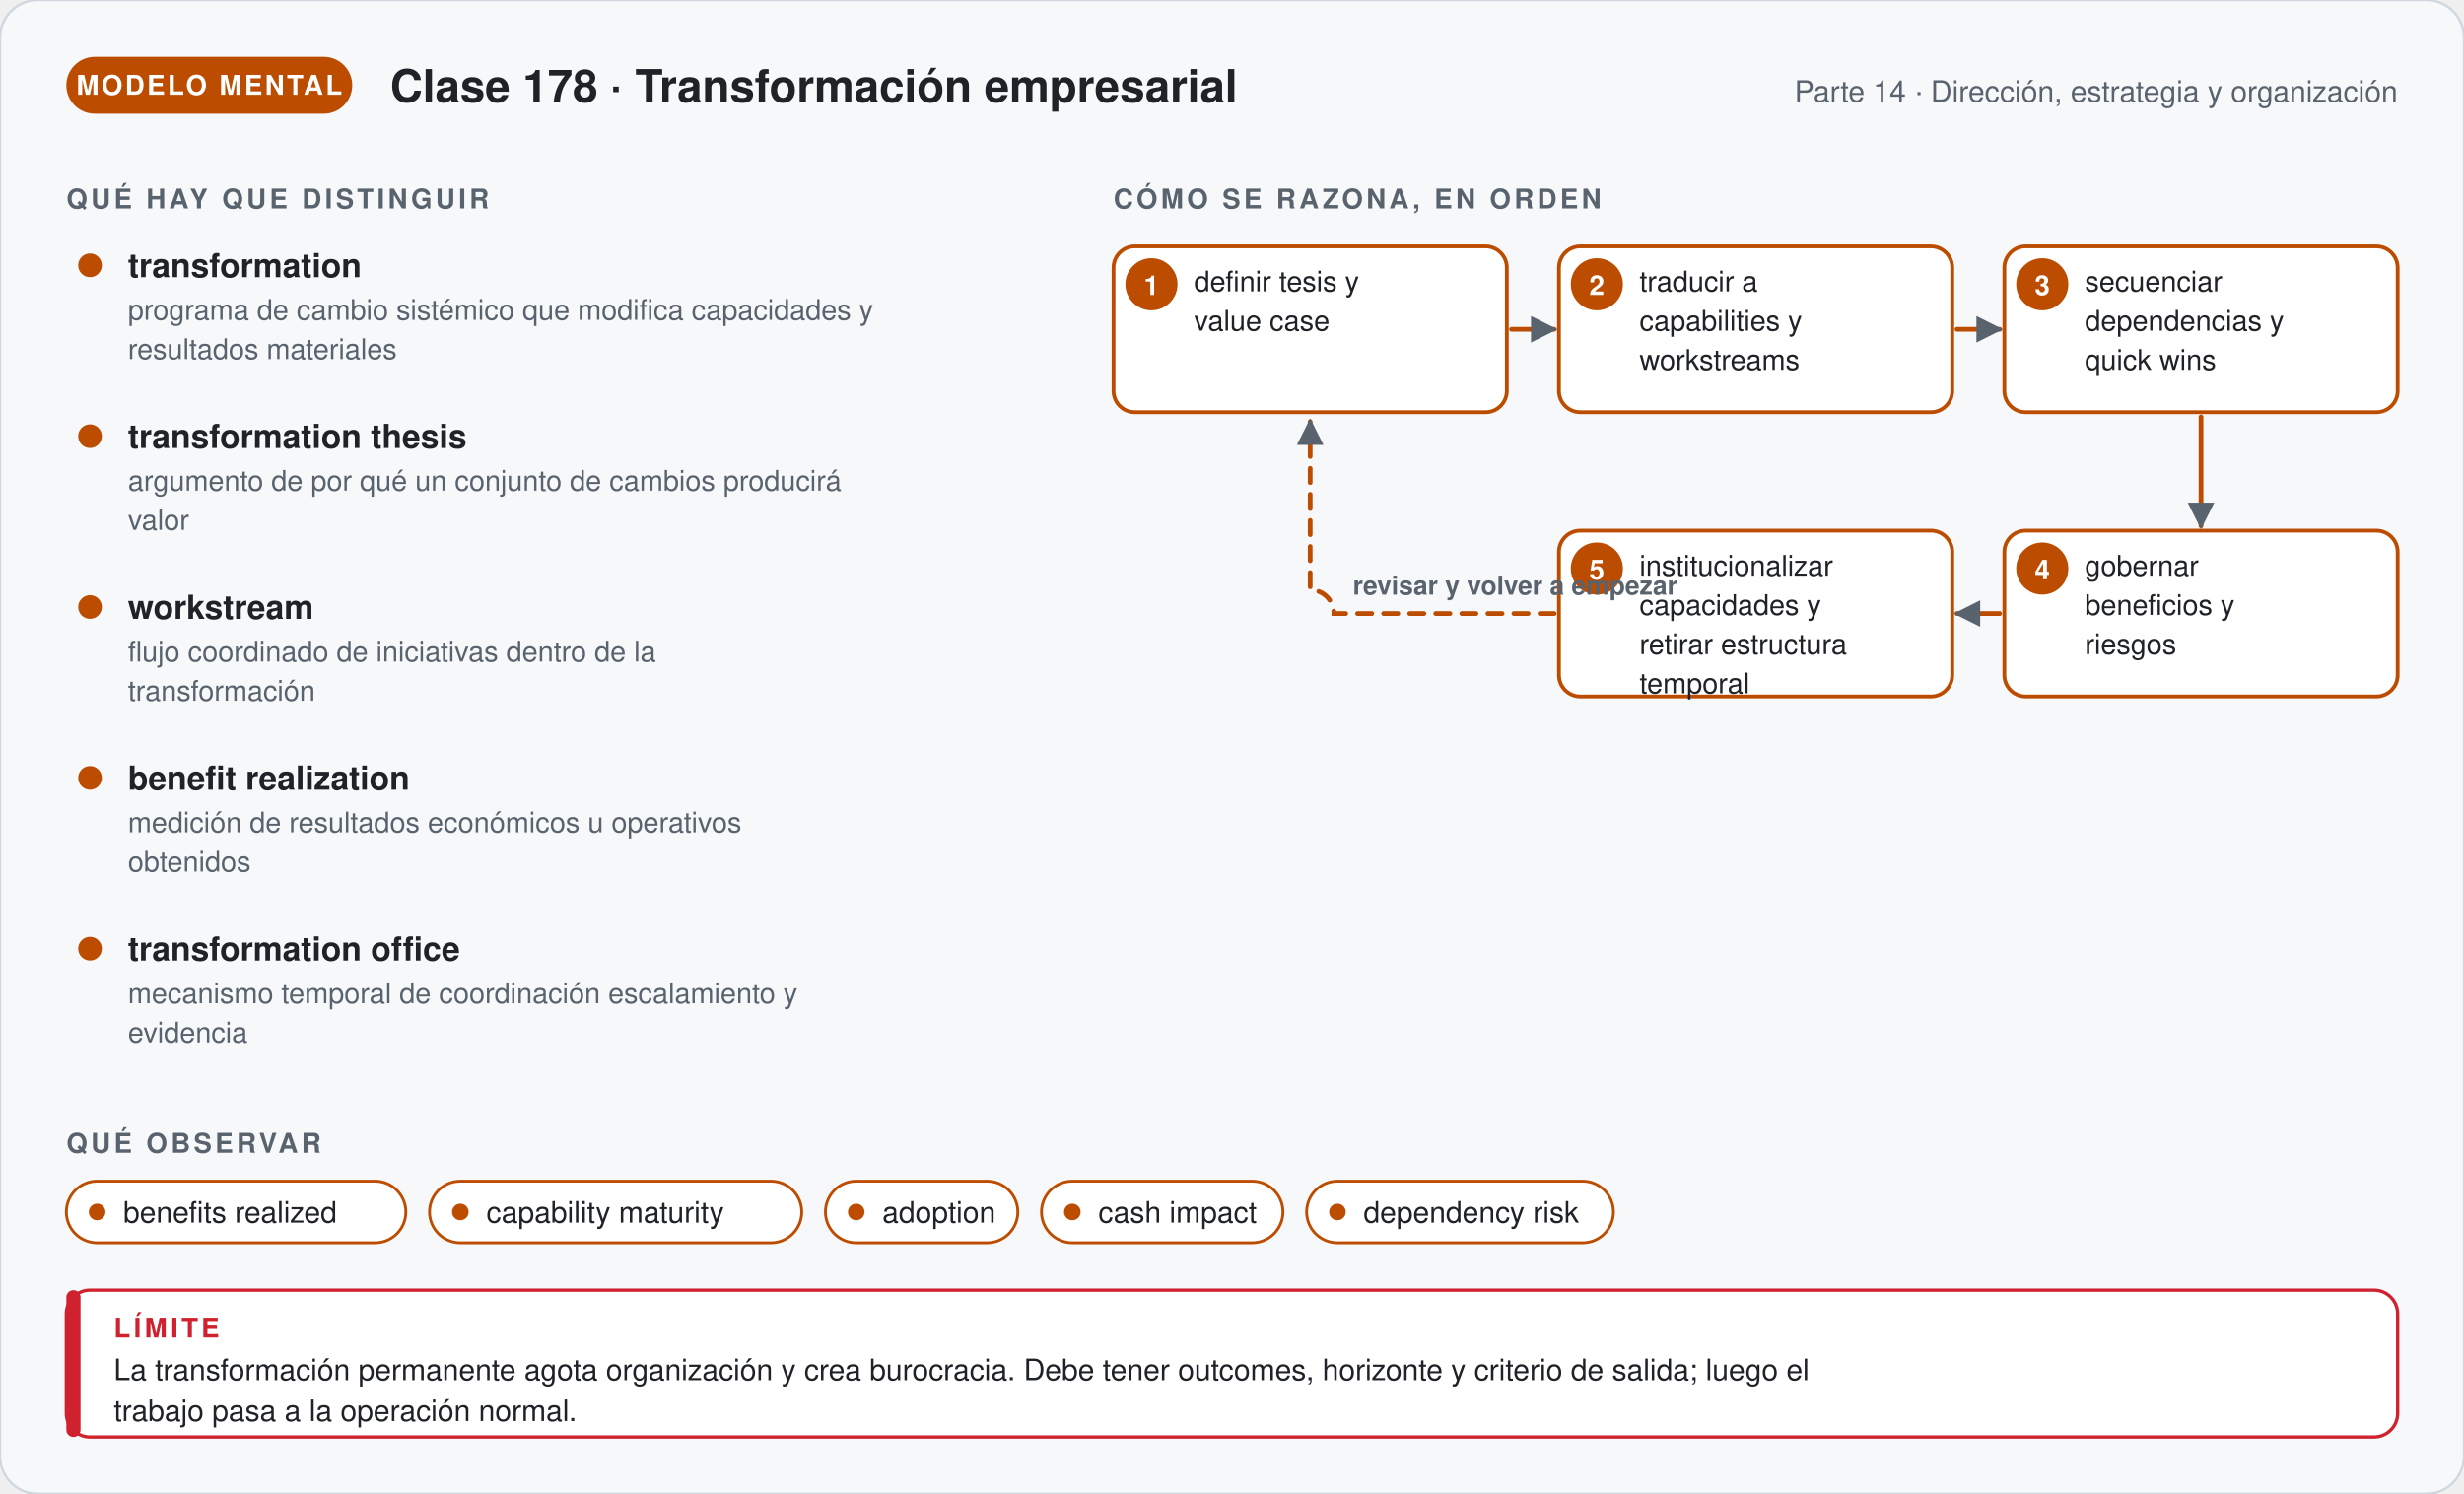
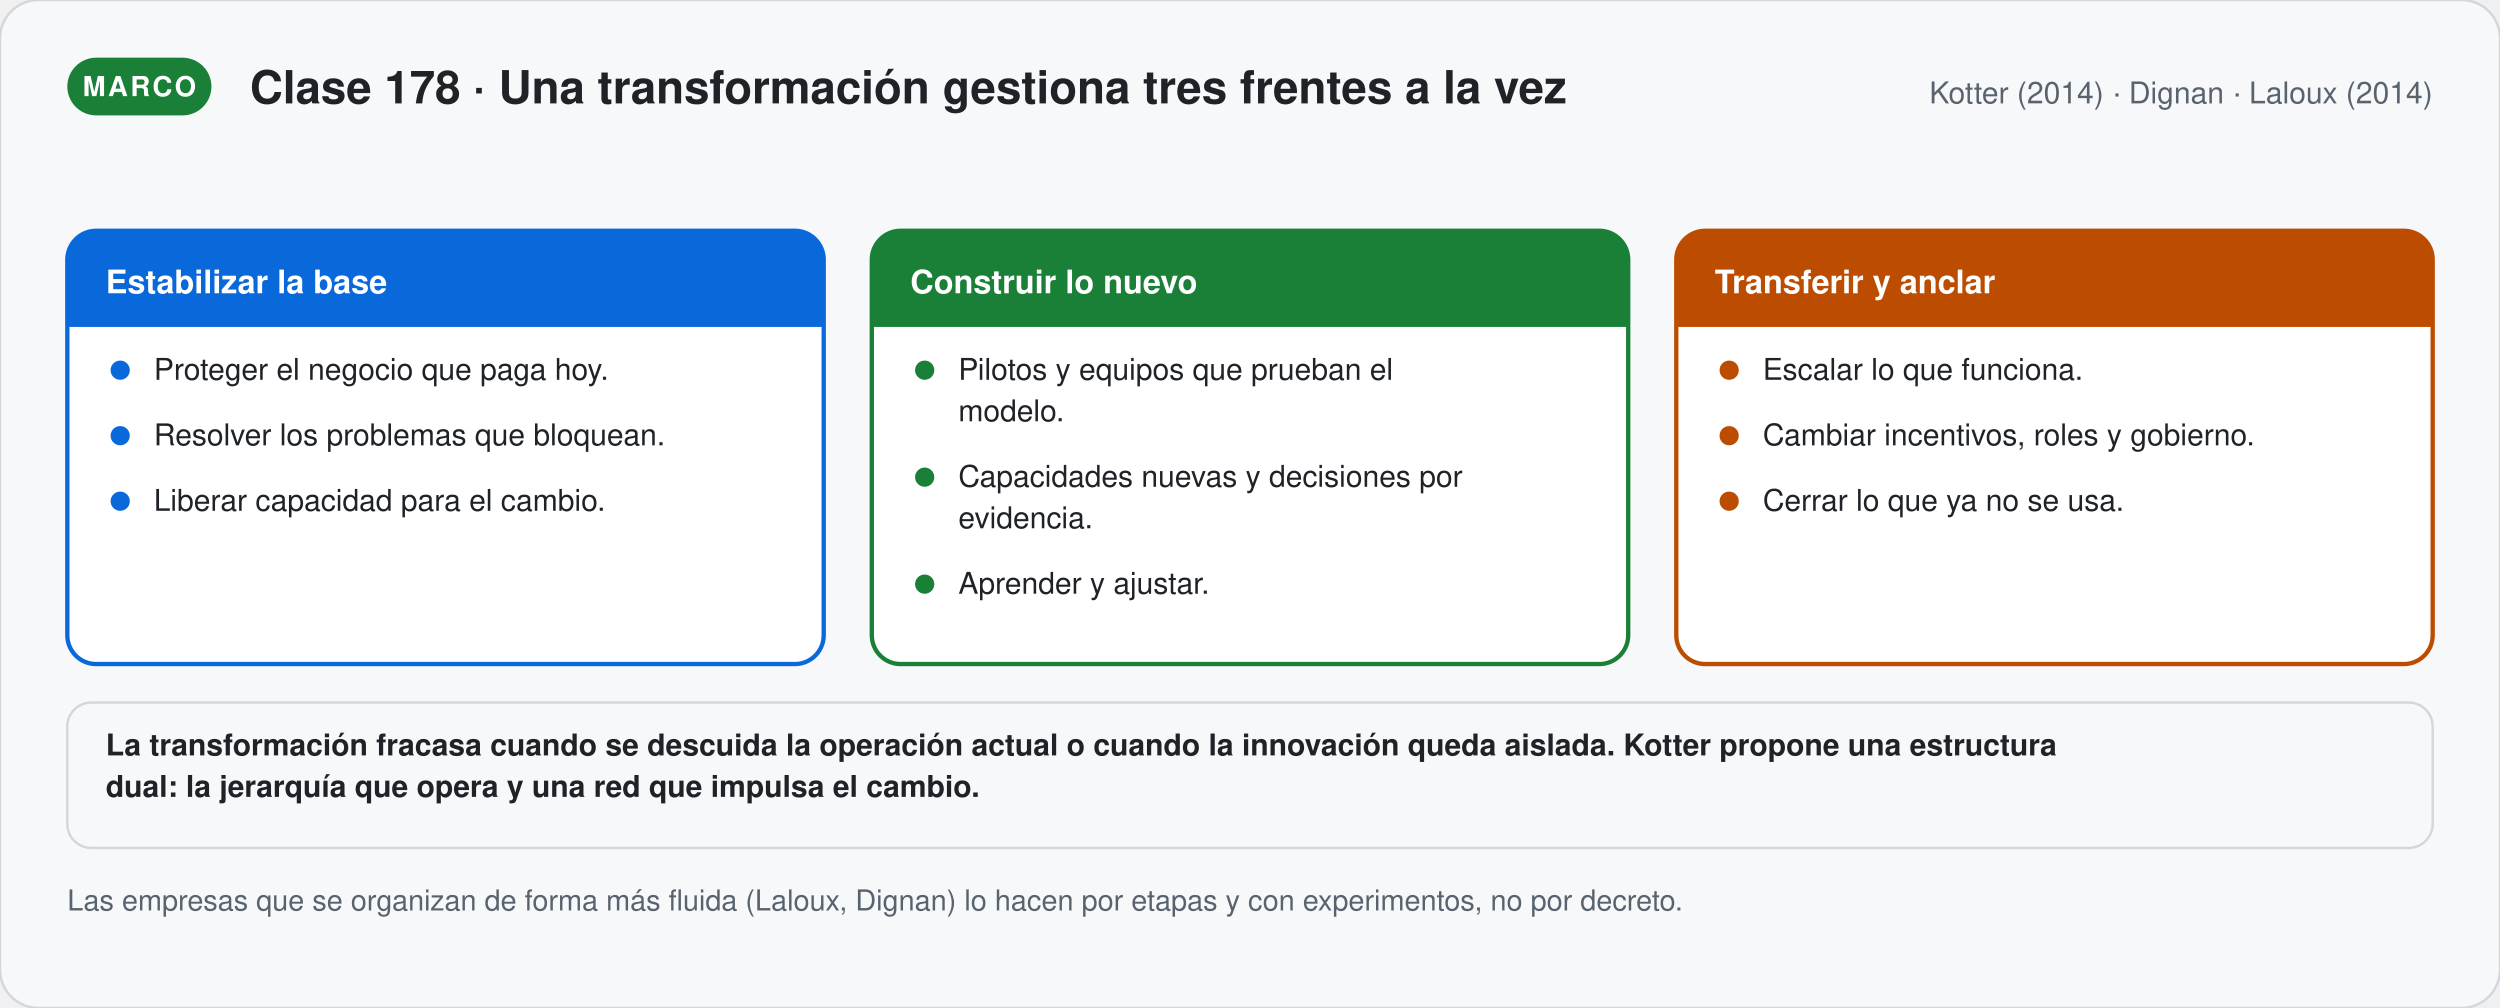
- <svg xmlns="http://www.w3.org/2000/svg" viewBox="0 0 1040 630.6" width="1040" role="img" aria-labelledby="t-g178 d-g178" font-family="'Segoe UI', 'Helvetica Neue', Helvetica, Arial, sans-serif">
+ <svg xmlns="http://www.w3.org/2000/svg" viewBox="0 0 1040 419.31" width="1040" role="img" aria-labelledby="t-s178 d-s178" font-family="'Segoe UI', 'Helvetica Neue', Helvetica, Arial, sans-serif">
  <defs>
-     <marker id="p-g178" viewBox="0 0 10 10" refX="8" refY="5" markerWidth="7" markerHeight="7" orient="auto">
+     <marker id="p-s178" viewBox="0 0 10 10" refX="8" refY="5" markerWidth="7" markerHeight="7" orient="auto">
      <path d="M1,1 L9,5 L1,9 Z" fill="#59636e" />
    </marker>
  </defs>
-   <rect width="1040" height="630.6" rx="16" fill="#f6f8fa" stroke="#d0d7de" />
-   <rect x="28" y="24" width="120.67" height="24" rx="12" fill="#bc4c00" />
-   <text x="88.335" y="40" font-size="11.5" font-weight="700" fill="#ffffff" text-anchor="middle" letter-spacing="1">MODELO MENTAL</text>
-   <text x="164.67" y="43" font-size="19" font-weight="700" fill="#1f2328" text-anchor="start">Clase 178 · Transformación empresarial</text>
-   <text x="1012" y="43" font-size="12.5" font-weight="400" fill="#59636e" text-anchor="end">Parte 14 · Dirección, estrategia y organización</text>
-   <text x="28" y="88" font-size="11.5" font-weight="700" fill="#59636e" text-anchor="start" letter-spacing="1.4">QUÉ HAY QUE DISTINGUIR</text>
-   <circle cx="38" cy="112" r="5" fill="#bc4c00" />
-   <text x="54" y="117" font-size="14" font-weight="700" fill="#1f2328" text-anchor="start">transformation</text>
-   <text x="54" y="135" font-size="12" font-weight="400" fill="#59636e" text-anchor="start">programa de cambio sistémico que modifica capacidades y</text>
-   <text x="54" y="151.56" font-size="12" font-weight="400" fill="#59636e" text-anchor="start">resultados materiales</text>
-   <circle cx="38" cy="184.12" r="5" fill="#bc4c00" />
-   <text x="54" y="189.12" font-size="14" font-weight="700" fill="#1f2328" text-anchor="start">transformation thesis</text>
-   <text x="54" y="207.12" font-size="12" font-weight="400" fill="#59636e" text-anchor="start">argumento de por qué un conjunto de cambios producirá</text>
-   <text x="54" y="223.68" font-size="12" font-weight="400" fill="#59636e" text-anchor="start">valor</text>
-   <circle cx="38" cy="256.24" r="5" fill="#bc4c00" />
-   <text x="54" y="261.24" font-size="14" font-weight="700" fill="#1f2328" text-anchor="start">workstream</text>
-   <text x="54" y="279.24" font-size="12" font-weight="400" fill="#59636e" text-anchor="start">flujo coordinado de iniciativas dentro de la</text>
-   <text x="54" y="295.8" font-size="12" font-weight="400" fill="#59636e" text-anchor="start">transformación</text>
-   <circle cx="38" cy="328.36" r="5" fill="#bc4c00" />
-   <text x="54" y="333.36" font-size="14" font-weight="700" fill="#1f2328" text-anchor="start">benefit realization</text>
-   <text x="54" y="351.36" font-size="12" font-weight="400" fill="#59636e" text-anchor="start">medición de resultados económicos u operativos</text>
-   <text x="54" y="367.92" font-size="12" font-weight="400" fill="#59636e" text-anchor="start">obtenidos</text>
-   <circle cx="38" cy="400.48" r="5" fill="#bc4c00" />
-   <text x="54" y="405.48" font-size="14" font-weight="700" fill="#1f2328" text-anchor="start">transformation office</text>
-   <text x="54" y="423.48" font-size="12" font-weight="400" fill="#59636e" text-anchor="start">mecanismo temporal de coordinación escalamiento y</text>
-   <text x="54" y="440.04" font-size="12" font-weight="400" fill="#59636e" text-anchor="start">evidencia</text>
-   <text x="470" y="88" font-size="11.5" font-weight="700" fill="#59636e" text-anchor="start" letter-spacing="1.4">CÓMO SE RAZONA, EN ORDEN</text>
-   <rect x="470" y="104" width="166" height="70" rx="9" fill="#ffffff" stroke="#bc4c00" stroke-width="1.6" />
-   <circle cx="486.0" cy="120" r="11" fill="#bc4c00" />
-   <text x="486" y="124.5" font-size="11.5" font-weight="700" fill="#ffffff" text-anchor="middle">1</text>
-   <text x="504" y="123" font-size="12" font-weight="400" fill="#1f2328" text-anchor="start">definir tesis y</text>
-   <text x="504" y="139.56" font-size="12" font-weight="400" fill="#1f2328" text-anchor="start">value case</text>
-   <rect x="658" y="104" width="166" height="70" rx="9" fill="#ffffff" stroke="#bc4c00" stroke-width="1.6" />
-   <circle cx="674.0" cy="120" r="11" fill="#bc4c00" />
-   <text x="674" y="124.5" font-size="11.5" font-weight="700" fill="#ffffff" text-anchor="middle">2</text>
-   <text x="692" y="123" font-size="12" font-weight="400" fill="#1f2328" text-anchor="start">traducir a</text>
-   <text x="692" y="139.56" font-size="12" font-weight="400" fill="#1f2328" text-anchor="start">capabilities y</text>
-   <text x="692" y="156.12" font-size="12" font-weight="400" fill="#1f2328" text-anchor="start">workstreams</text>
-   <rect x="846" y="104" width="166" height="70" rx="9" fill="#ffffff" stroke="#bc4c00" stroke-width="1.6" />
-   <circle cx="862.0" cy="120" r="11" fill="#bc4c00" />
-   <text x="862" y="124.5" font-size="11.5" font-weight="700" fill="#ffffff" text-anchor="middle">3</text>
-   <text x="880" y="123" font-size="12" font-weight="400" fill="#1f2328" text-anchor="start">secuenciar</text>
-   <text x="880" y="139.56" font-size="12" font-weight="400" fill="#1f2328" text-anchor="start">dependencias y</text>
-   <text x="880" y="156.12" font-size="12" font-weight="400" fill="#1f2328" text-anchor="start">quick wins</text>
-   <rect x="846" y="224" width="166" height="70" rx="9" fill="#ffffff" stroke="#bc4c00" stroke-width="1.6" />
-   <circle cx="862.0" cy="240" r="11" fill="#bc4c00" />
-   <text x="862" y="244.5" font-size="11.5" font-weight="700" fill="#ffffff" text-anchor="middle">4</text>
-   <text x="880" y="243" font-size="12" font-weight="400" fill="#1f2328" text-anchor="start">gobernar</text>
-   <text x="880" y="259.56" font-size="12" font-weight="400" fill="#1f2328" text-anchor="start">beneficios y</text>
-   <text x="880" y="276.12" font-size="12" font-weight="400" fill="#1f2328" text-anchor="start">riesgos</text>
-   <rect x="658" y="224" width="166" height="70" rx="9" fill="#ffffff" stroke="#bc4c00" stroke-width="1.6" />
-   <circle cx="674.0" cy="240" r="11" fill="#bc4c00" />
-   <text x="674" y="244.5" font-size="11.5" font-weight="700" fill="#ffffff" text-anchor="middle">5</text>
-   <text x="692" y="243" font-size="12" font-weight="400" fill="#1f2328" text-anchor="start">institucionalizar</text>
-   <text x="692" y="259.56" font-size="12" font-weight="400" fill="#1f2328" text-anchor="start">capacidades y</text>
-   <text x="692" y="276.12" font-size="12" font-weight="400" fill="#1f2328" text-anchor="start">retirar estructura</text>
-   <text x="692" y="292.68" font-size="12" font-weight="400" fill="#1f2328" text-anchor="start">temporal</text>
-   <path d="M638,139 L656,139" stroke="#bc4c00" stroke-width="2" fill="none" stroke-linecap="round" marker-end="url(#p-g178)" />
-   <path d="M826,139 L844,139" stroke="#bc4c00" stroke-width="2" fill="none" stroke-linecap="round" marker-end="url(#p-g178)" />
-   <path d="M929,176 L929,222" stroke="#bc4c00" stroke-width="2" fill="none" stroke-linecap="round" marker-end="url(#p-g178)" />
-   <path d="M844,259 L826,259" stroke="#bc4c00" stroke-width="2" fill="none" stroke-linecap="round" marker-end="url(#p-g178)" />
-   <path d="M656.0,259.0 H563.0 a10,10 0 0 0 -10,-10 V178" stroke="#bc4c00" stroke-width="2" fill="none" stroke-dasharray="6 5" stroke-linecap="round" marker-end="url(#p-g178)" />
-   <text x="571" y="251" font-size="11" font-weight="600" fill="#59636e" text-anchor="start">revisar y volver a empezar</text>
-   <text x="28" y="486.6" font-size="11.5" font-weight="700" fill="#59636e" text-anchor="start" letter-spacing="1.4">QUÉ OBSERVAR</text>
-   <rect x="28" y="498.6" width="143.3" height="26" rx="13" fill="#ffffff" stroke="#bc4c00" stroke-width="1.2" />
-   <circle cx="41" cy="511.6" r="3.5" fill="#bc4c00" />
-   <text x="52" y="516.1" font-size="12.5" font-weight="400" fill="#1f2328" text-anchor="start">benefits realized</text>
-   <rect x="181.3" y="498.6" width="157.1" height="26" rx="13" fill="#ffffff" stroke="#bc4c00" stroke-width="1.2" />
-   <circle cx="194.3" cy="511.6" r="3.5" fill="#bc4c00" />
-   <text x="205.3" y="516.1" font-size="12.5" font-weight="400" fill="#1f2328" text-anchor="start">capability maturity</text>
-   <rect x="348.4" y="498.6" width="81.2" height="26" rx="13" fill="#ffffff" stroke="#bc4c00" stroke-width="1.2" />
-   <circle cx="361.4" cy="511.6" r="3.5" fill="#bc4c00" />
-   <text x="372.4" y="516.1" font-size="12.5" font-weight="400" fill="#1f2328" text-anchor="start">adoption</text>
-   <rect x="439.6" y="498.6" width="101.9" height="26" rx="13" fill="#ffffff" stroke="#bc4c00" stroke-width="1.2" />
-   <circle cx="452.6" cy="511.6" r="3.5" fill="#bc4c00" />
-   <text x="463.6" y="516.1" font-size="12.5" font-weight="400" fill="#1f2328" text-anchor="start">cash impact</text>
-   <rect x="551.5" y="498.6" width="129.5" height="26" rx="13" fill="#ffffff" stroke="#bc4c00" stroke-width="1.2" />
-   <circle cx="564.5" cy="511.6" r="3.5" fill="#bc4c00" />
-   <text x="575.5" y="516.1" font-size="12.5" font-weight="400" fill="#1f2328" text-anchor="start">dependency risk</text>
-   <rect x="28" y="544.6" width="984" height="62" rx="10" fill="#ffffff" stroke="#cf222e" stroke-width="1.4" />
-   <rect x="28" y="544.6" width="6" height="62" rx="3" fill="#cf222e" />
-   <text x="48" y="564.6" font-size="11.5" font-weight="700" fill="#cf222e" text-anchor="start" letter-spacing="1.4">LÍMITE</text>
-   <text x="48" y="582.6" font-size="12.5" font-weight="400" fill="#1f2328" text-anchor="start">La transformación permanente agota organización y crea burocracia. Debe tener outcomes, horizonte y criterio de salida; luego el</text>
-   <text x="48" y="599.85" font-size="12.5" font-weight="400" fill="#1f2328" text-anchor="start">trabajo pasa a la operación normal.</text>
+   <rect width="1040" height="419.31" rx="16" fill="#f6f8fa" stroke="#d0d7de" />
+   <rect x="28" y="24" width="59.95" height="24" rx="12" fill="#1a7f37" />
+   <text x="57.975" y="40" font-size="11.5" font-weight="700" fill="#ffffff" text-anchor="middle" letter-spacing="1">MARCO</text>
+   <text x="103.95" y="43" font-size="19" font-weight="700" fill="#1f2328" text-anchor="start">Clase 178 · Una transformación gestiona tres frentes a la vez</text>
+   <text x="1012" y="43" font-size="12.5" font-weight="400" fill="#59636e" text-anchor="end">Kotter (2014) · Dignan · Laloux (2014)</text>
+   <rect x="28" y="96" width="314.667" height="180.25" rx="12" fill="#ffffff" stroke="#0969da" stroke-width="1.8" />
+   <path d="M28.0,136 V108 a12,12 0 0 1 12,-12 H330.667 a12,12 0 0 1 12,12 V136 Z" fill="#0969da" />
+   <text x="44" y="122" font-size="13.5" font-weight="800" fill="#ffffff" text-anchor="start">Estabilizar la base</text>
+   <circle cx="50.0" cy="154" r="4" fill="#0969da" />
+   <text x="64" y="158" font-size="12.5" font-weight="400" fill="#1f2328" text-anchor="start">Proteger el negocio que paga hoy.</text>
+   <circle cx="50.0" cy="181.25" r="4" fill="#0969da" />
+   <text x="64" y="185.25" font-size="12.5" font-weight="400" fill="#1f2328" text-anchor="start">Resolver los problemas que bloquean.</text>
+   <circle cx="50.0" cy="208.5" r="4" fill="#0969da" />
+   <text x="64" y="212.5" font-size="12.5" font-weight="400" fill="#1f2328" text-anchor="start">Liberar capacidad para el cambio.</text>
+   <rect x="362.667" y="96" width="314.667" height="180.25" rx="12" fill="#ffffff" stroke="#1a7f37" stroke-width="1.8" />
+   <path d="M362.667,136 V108 a12,12 0 0 1 12,-12 H665.333 a12,12 0 0 1 12,12 V136 Z" fill="#1a7f37" />
+   <text x="378.667" y="122" font-size="13.5" font-weight="800" fill="#ffffff" text-anchor="start">Construir lo nuevo</text>
+   <circle cx="384.667" cy="154" r="4" fill="#1a7f37" />
+   <text x="398.667" y="158" font-size="12.5" font-weight="400" fill="#1f2328" text-anchor="start">Pilotos y equipos que prueban el</text>
+   <text x="398.667" y="175.25" font-size="12.5" font-weight="400" fill="#1f2328" text-anchor="start">modelo.</text>
+   <circle cx="384.667" cy="198.5" r="4" fill="#1a7f37" />
+   <text x="398.667" y="202.5" font-size="12.5" font-weight="400" fill="#1f2328" text-anchor="start">Capacidades nuevas y decisiones por</text>
+   <text x="398.667" y="219.75" font-size="12.5" font-weight="400" fill="#1f2328" text-anchor="start">evidencia.</text>
+   <circle cx="384.667" cy="243.0" r="4" fill="#1a7f37" />
+   <text x="398.667" y="247" font-size="12.5" font-weight="400" fill="#1f2328" text-anchor="start">Aprender y ajustar.</text>
+   <rect x="697.333" y="96" width="314.667" height="180.25" rx="12" fill="#ffffff" stroke="#bc4c00" stroke-width="1.8" />
+   <path d="M697.333,136 V108 a12,12 0 0 1 12,-12 H1000.0 a12,12 0 0 1 12,12 V136 Z" fill="#bc4c00" />
+   <text x="713.333" y="122" font-size="13.5" font-weight="800" fill="#ffffff" text-anchor="start">Transferir y anclar</text>
+   <circle cx="719.333" cy="154" r="4" fill="#bc4c00" />
+   <text x="733.333" y="158" font-size="12.5" font-weight="400" fill="#1f2328" text-anchor="start">Escalar lo que funciona.</text>
+   <circle cx="719.333" cy="181.25" r="4" fill="#bc4c00" />
+   <text x="733.333" y="185.25" font-size="12.5" font-weight="400" fill="#1f2328" text-anchor="start">Cambiar incentivos, roles y gobierno.</text>
+   <circle cx="719.333" cy="208.5" r="4" fill="#bc4c00" />
+   <text x="733.333" y="212.5" font-size="12.5" font-weight="400" fill="#1f2328" text-anchor="start">Cerrar lo que ya no se usa.</text>
+   <rect x="28" y="292.25" width="984" height="60.5" rx="10" fill="#f6f8fa" stroke="#d0d7de" stroke-width="1" />
+   <text x="44" y="314.25" font-size="12.5" font-weight="600" fill="#1f2328" text-anchor="start">La transformación fracasa cuando se descuida la operación actual o cuando la innovación queda aislada. Kotter propone una estructura</text>
+   <text x="44" y="331.5" font-size="12.5" font-weight="600" fill="#1f2328" text-anchor="start">dual: la jerarquía que opera y una red que impulsa el cambio.</text>
+   <text x="28" y="378.75" font-size="12" font-weight="400" fill="#59636e" text-anchor="start">Las empresas que se organizan de forma más fluida (Laloux, Dignan) lo hacen por etapas y con experimentos, no por decreto.</text>
</svg>
